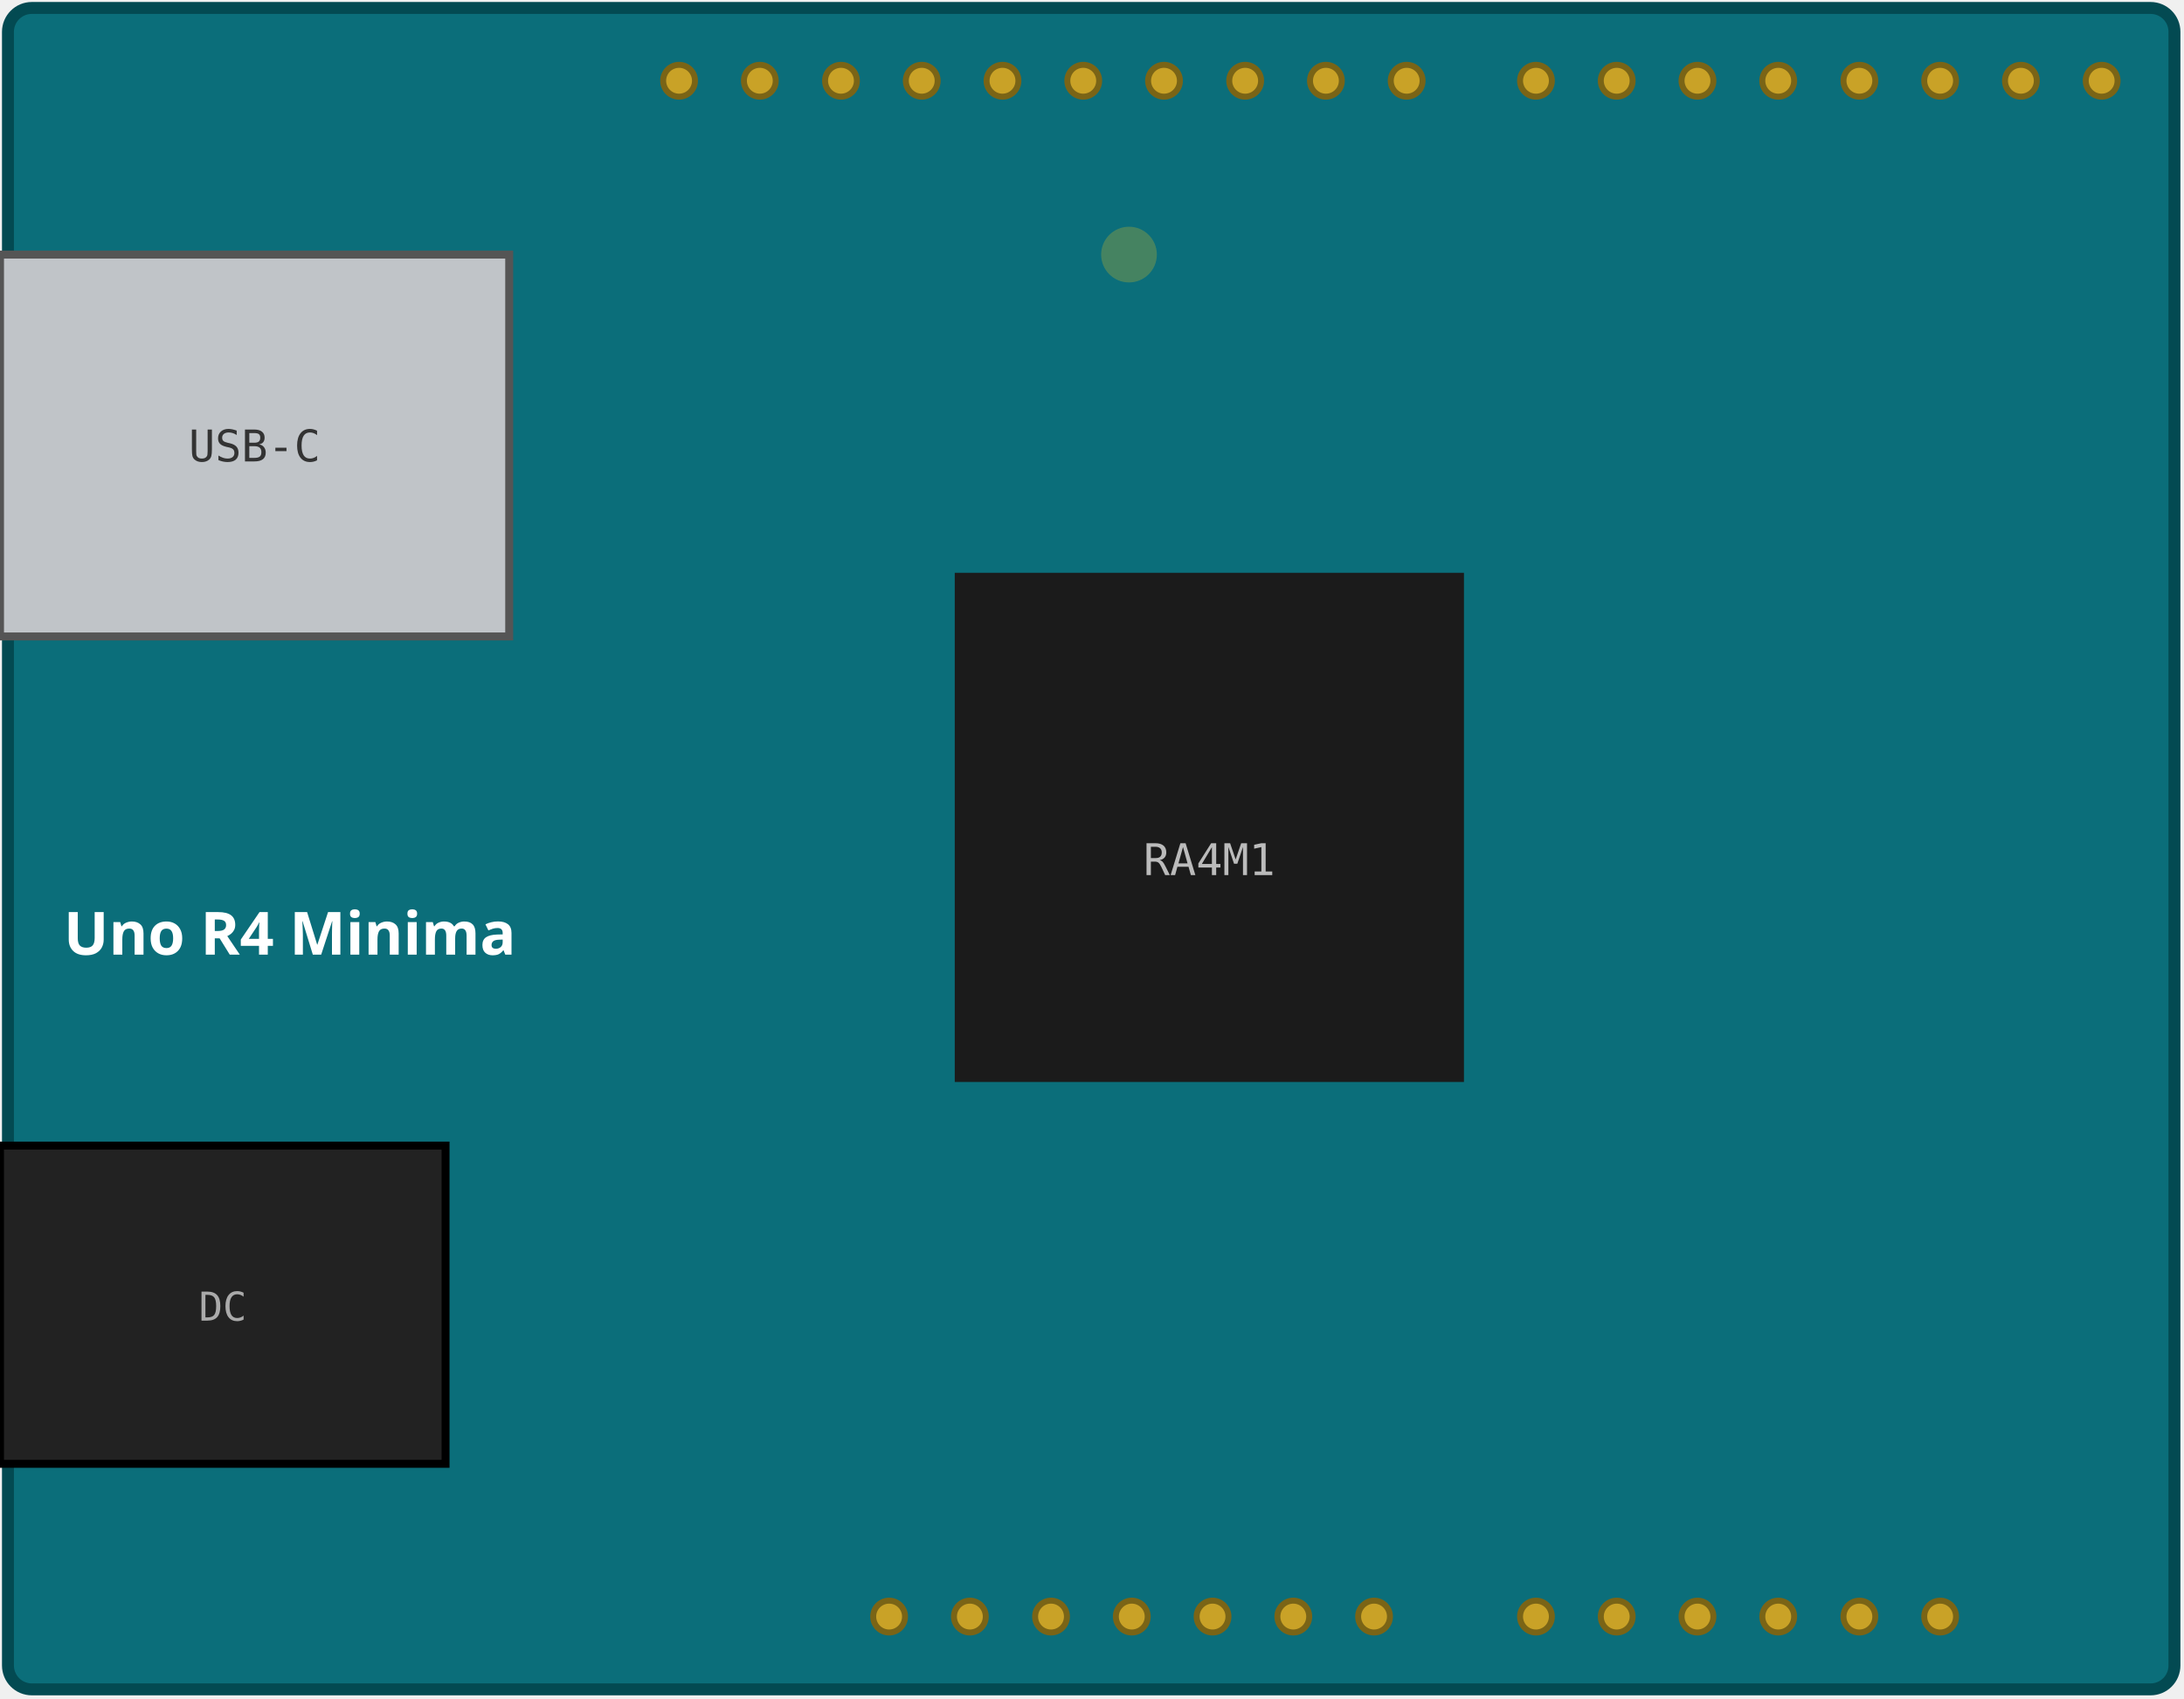
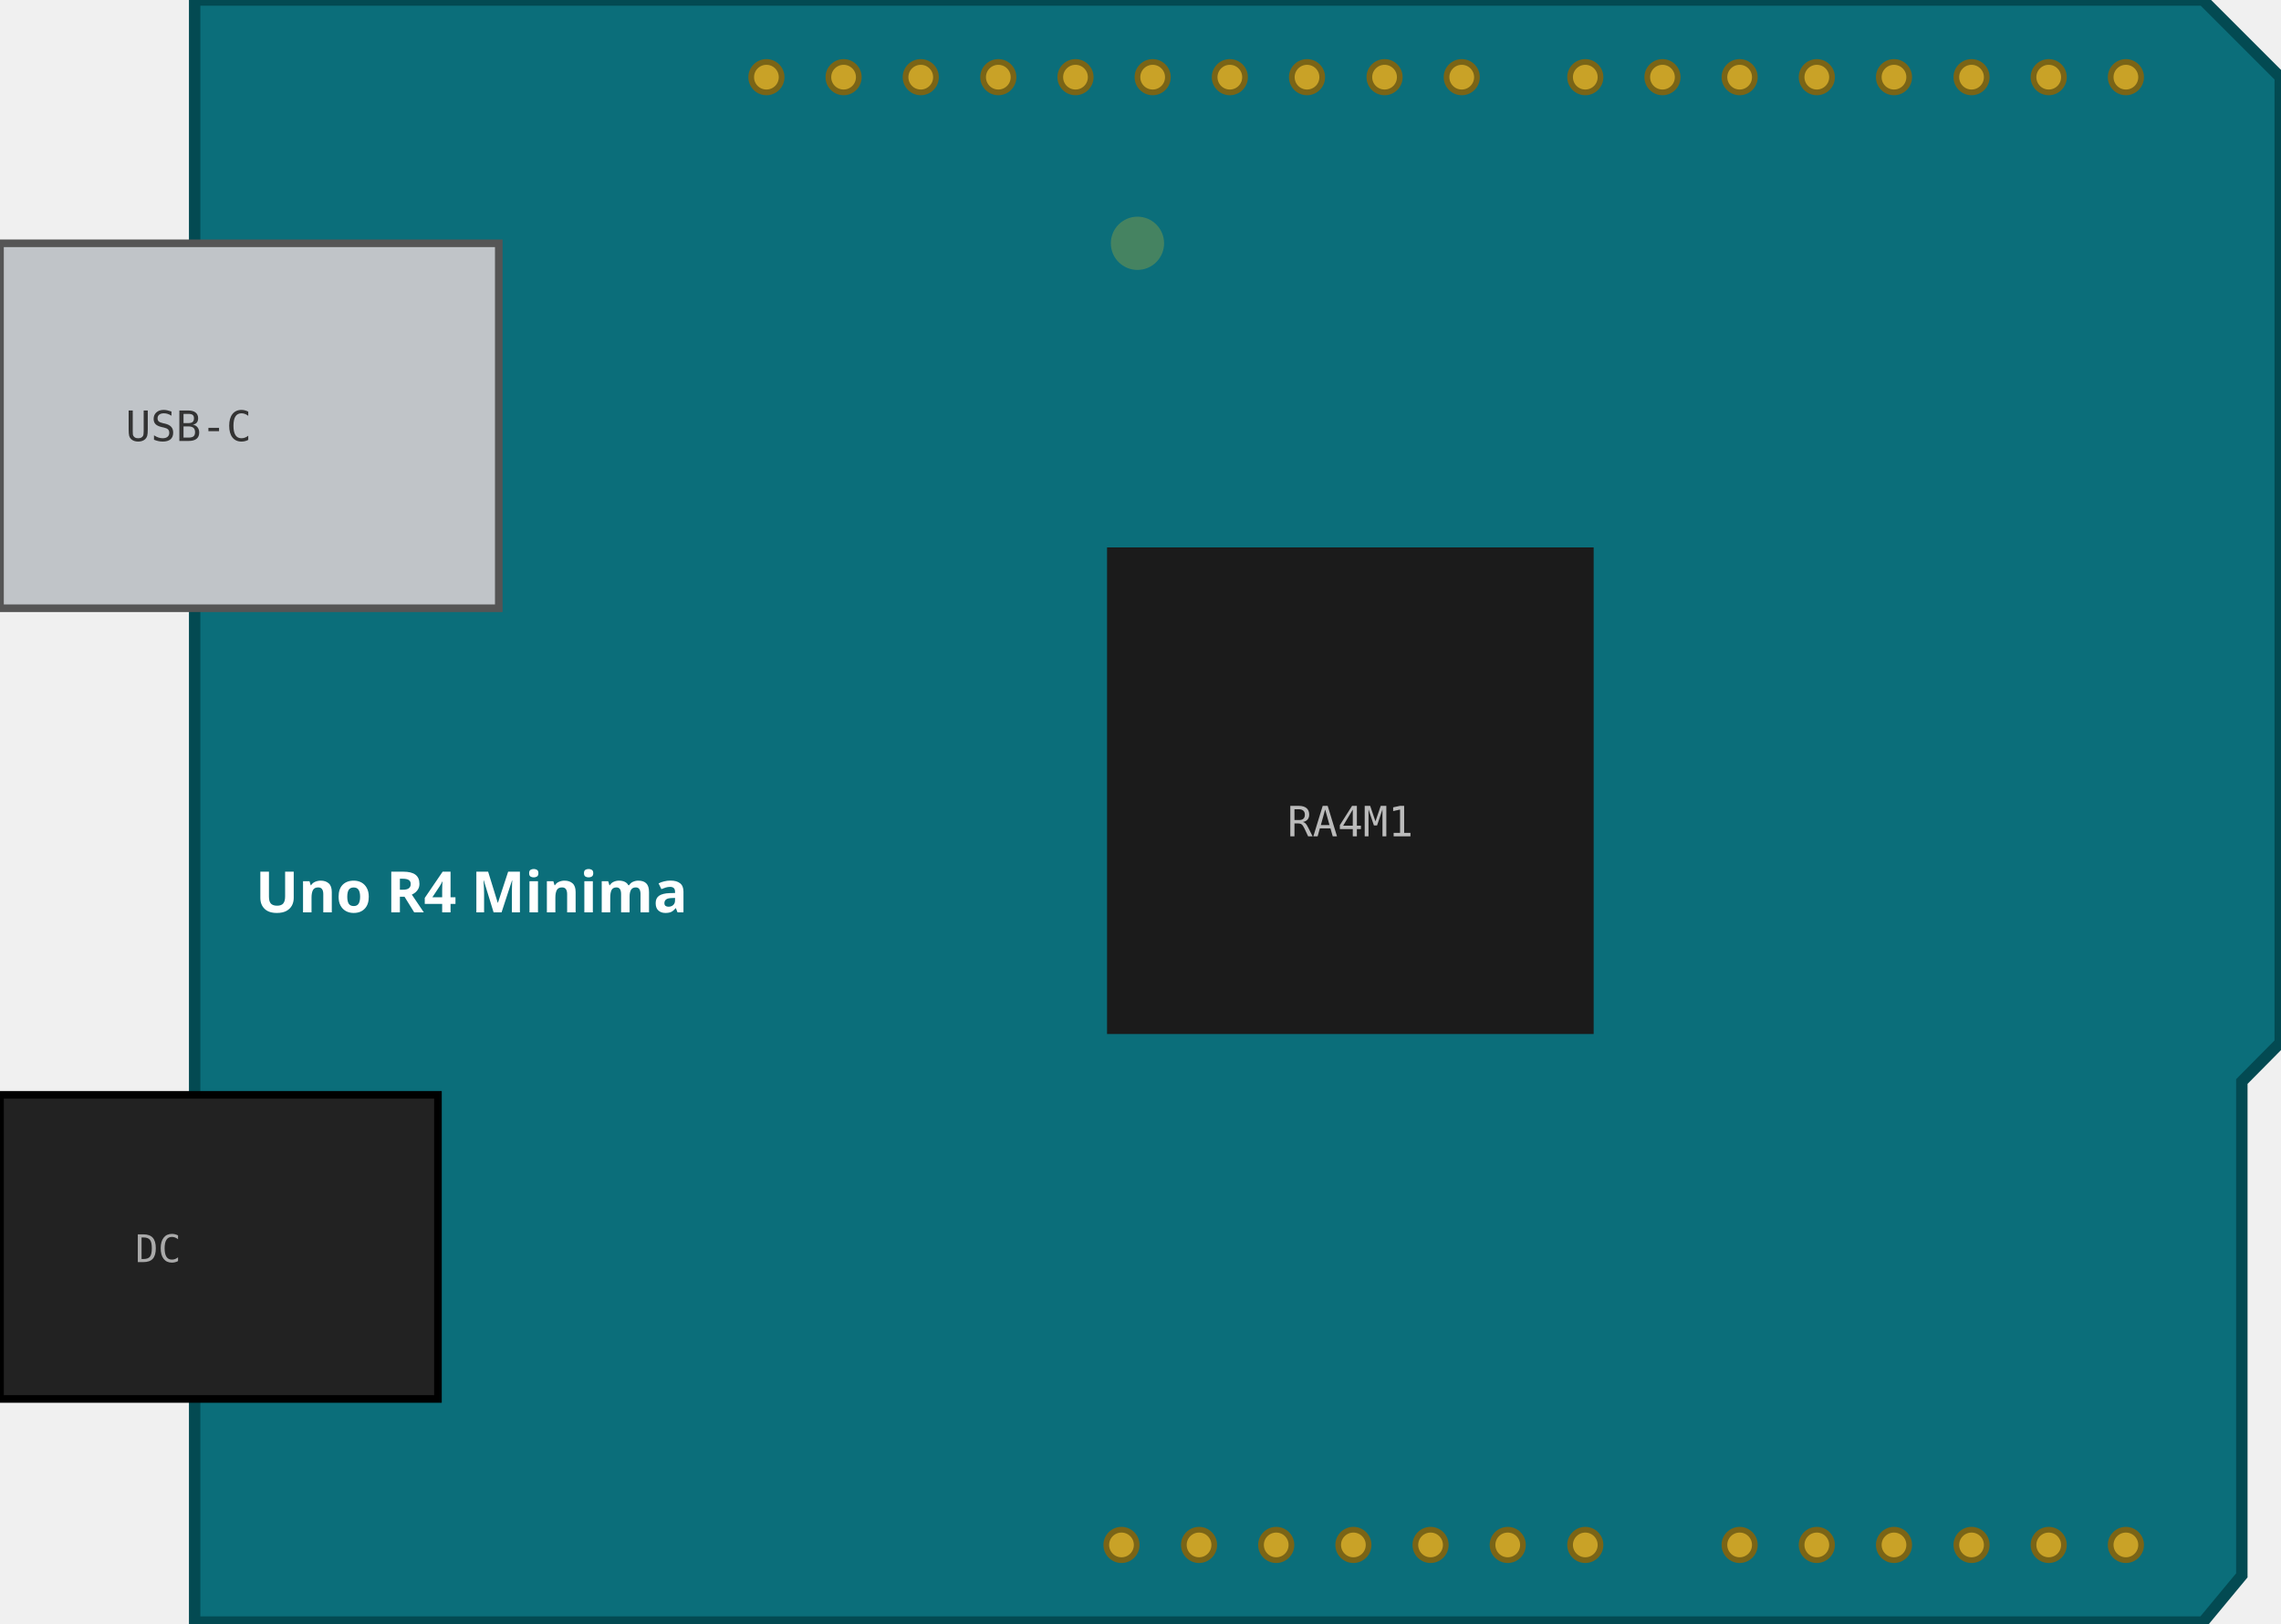
- <svg xmlns="http://www.w3.org/2000/svg" width="549" height="427" viewBox="0 0 549 427">
-   <rect x="2" y="2" width="544.6" height="422.7" rx="6" fill="#0b6e7a" stroke="#034a52" stroke-width="3" />
-   <rect x="0" y="64" width="128" height="96" fill="#c0c4c8" stroke="#555" stroke-width="2" />
-   <text x="64" y="116" text-anchor="middle" font-family="monospace" font-size="11" fill="#333">USB-C</text>
-   <rect x="0" y="288" width="112" height="80" fill="#222" stroke="#000" stroke-width="2" />
-   <text x="56" y="332" text-anchor="middle" font-family="monospace" font-size="10" fill="#aaa">DC</text>
-   <rect x="240" y="144" width="128" height="128" fill="#1b1b1b" />
-   <text x="304" y="220" text-anchor="middle" font-family="monospace" font-size="11" fill="#bbb">RA4M1</text>
-   <text x="16" y="240" font-family="sans-serif" font-size="15" font-weight="bold" fill="#fff">Uno R4 Minima</text>
-   <circle id="led" cx="283.8" cy="64" r="7" fill="#f5c518" opacity="0.25" />
-   <circle cx="170.7" cy="20.3" r="4" fill="#c9a227" stroke="#7a6416" stroke-width="1.5" />
-   <circle cx="191" cy="20.3" r="4" fill="#c9a227" stroke="#7a6416" stroke-width="1.5" />
-   <circle cx="211.4" cy="20.3" r="4" fill="#c9a227" stroke="#7a6416" stroke-width="1.5" />
-   <circle cx="231.7" cy="20.3" r="4" fill="#c9a227" stroke="#7a6416" stroke-width="1.5" />
-   <circle cx="252" cy="20.3" r="4" fill="#c9a227" stroke="#7a6416" stroke-width="1.5" />
-   <circle cx="272.3" cy="20.3" r="4" fill="#c9a227" stroke="#7a6416" stroke-width="1.5" />
-   <circle cx="292.6" cy="20.3" r="4" fill="#c9a227" stroke="#7a6416" stroke-width="1.5" />
-   <circle cx="313" cy="20.3" r="4" fill="#c9a227" stroke="#7a6416" stroke-width="1.5" />
-   <circle cx="333.3" cy="20.3" r="4" fill="#c9a227" stroke="#7a6416" stroke-width="1.5" />
-   <circle cx="353.6" cy="20.3" r="4" fill="#c9a227" stroke="#7a6416" stroke-width="1.5" />
-   <circle cx="386.1" cy="20.3" r="4" fill="#c9a227" stroke="#7a6416" stroke-width="1.5" />
-   <circle cx="406.4" cy="20.3" r="4" fill="#c9a227" stroke="#7a6416" stroke-width="1.5" />
-   <circle cx="426.7" cy="20.3" r="4" fill="#c9a227" stroke="#7a6416" stroke-width="1.5" />
-   <circle cx="447" cy="20.3" r="4" fill="#c9a227" stroke="#7a6416" stroke-width="1.5" />
-   <circle cx="467.4" cy="20.3" r="4" fill="#c9a227" stroke="#7a6416" stroke-width="1.5" />
-   <circle cx="487.7" cy="20.3" r="4" fill="#c9a227" stroke="#7a6416" stroke-width="1.5" />
-   <circle cx="508" cy="20.3" r="4" fill="#c9a227" stroke="#7a6416" stroke-width="1.5" />
-   <circle cx="528.3" cy="20.3" r="4" fill="#c9a227" stroke="#7a6416" stroke-width="1.5" />
-   <circle cx="223.5" cy="406.4" r="4" fill="#c9a227" stroke="#7a6416" stroke-width="1.5" />
-   <circle cx="243.8" cy="406.4" r="4" fill="#c9a227" stroke="#7a6416" stroke-width="1.5" />
-   <circle cx="264.2" cy="406.4" r="4" fill="#c9a227" stroke="#7a6416" stroke-width="1.5" />
-   <circle cx="284.5" cy="406.4" r="4" fill="#c9a227" stroke="#7a6416" stroke-width="1.5" />
-   <circle cx="304.8" cy="406.4" r="4" fill="#c9a227" stroke="#7a6416" stroke-width="1.5" />
-   <circle cx="325.1" cy="406.4" r="4" fill="#c9a227" stroke="#7a6416" stroke-width="1.5" />
-   <circle cx="345.4" cy="406.4" r="4" fill="#c9a227" stroke="#7a6416" stroke-width="1.5" />
-   <circle cx="386.1" cy="406.4" r="4" fill="#c9a227" stroke="#7a6416" stroke-width="1.5" />
-   <circle cx="406.4" cy="406.4" r="4" fill="#c9a227" stroke="#7a6416" stroke-width="1.5" />
-   <circle cx="426.7" cy="406.4" r="4" fill="#c9a227" stroke="#7a6416" stroke-width="1.5" />
-   <circle cx="447" cy="406.4" r="4" fill="#c9a227" stroke="#7a6416" stroke-width="1.5" />
-   <circle cx="467.4" cy="406.4" r="4" fill="#c9a227" stroke="#7a6416" stroke-width="1.5" />
-   <circle cx="487.7" cy="406.4" r="4" fill="#c9a227" stroke="#7a6416" stroke-width="1.5" />
+ <svg xmlns="http://www.w3.org/2000/svg" width="600" height="427" viewBox="0 0 600 427">
+   <polygon points="51.2,0.0 579.5,0.0 599.8,20.3 599.8,274.3 589.7,284.5 589.7,414.4 579.5,426.7 51.2,426.7" fill="#0b6e7a" stroke="#034a52" stroke-width="3" />
+   <rect x="0" y="64" width="131.2" height="96" fill="#c0c4c8" stroke="#555" stroke-width="2" />
+   <text x="49.6" y="116" text-anchor="middle" font-family="monospace" font-size="11" fill="#333">USB-C</text>
+   <rect x="0" y="288" width="115.2" height="80" fill="#222" stroke="#000" stroke-width="2" />
+   <text x="41.6" y="332" text-anchor="middle" font-family="monospace" font-size="10" fill="#aaa">DC</text>
+   <rect x="291.2" y="144" width="128" height="128" fill="#1b1b1b" />
+   <text x="355.2" y="220" text-anchor="middle" font-family="monospace" font-size="11" fill="#bbb">RA4M1</text>
+   <text x="67.2" y="240" font-family="sans-serif" font-size="15" font-weight="bold" fill="#fff">Uno R4 Minima</text>
+   <circle id="led" cx="299.2" cy="64" r="7" fill="#f5c518" opacity="0.25" />
+   <circle cx="201.6" cy="20.3" r="4" fill="#c9a227" stroke="#7a6416" stroke-width="1.5" />
+   <circle cx="221.9" cy="20.3" r="4" fill="#c9a227" stroke="#7a6416" stroke-width="1.5" />
+   <circle cx="242.2" cy="20.3" r="4" fill="#c9a227" stroke="#7a6416" stroke-width="1.5" />
+   <circle cx="262.6" cy="20.3" r="4" fill="#c9a227" stroke="#7a6416" stroke-width="1.5" />
+   <circle cx="282.9" cy="20.3" r="4" fill="#c9a227" stroke="#7a6416" stroke-width="1.5" />
+   <circle cx="303.2" cy="20.3" r="4" fill="#c9a227" stroke="#7a6416" stroke-width="1.5" />
+   <circle cx="323.5" cy="20.3" r="4" fill="#c9a227" stroke="#7a6416" stroke-width="1.5" />
+   <circle cx="343.8" cy="20.3" r="4" fill="#c9a227" stroke="#7a6416" stroke-width="1.5" />
+   <circle cx="364.2" cy="20.3" r="4" fill="#c9a227" stroke="#7a6416" stroke-width="1.5" />
+   <circle cx="384.5" cy="20.3" r="4" fill="#c9a227" stroke="#7a6416" stroke-width="1.5" />
+   <circle cx="417" cy="20.3" r="4" fill="#c9a227" stroke="#7a6416" stroke-width="1.5" />
+   <circle cx="437.3" cy="20.3" r="4" fill="#c9a227" stroke="#7a6416" stroke-width="1.5" />
+   <circle cx="457.6" cy="20.3" r="4" fill="#c9a227" stroke="#7a6416" stroke-width="1.5" />
+   <circle cx="477.9" cy="20.3" r="4" fill="#c9a227" stroke="#7a6416" stroke-width="1.5" />
+   <circle cx="498.2" cy="20.3" r="4" fill="#c9a227" stroke="#7a6416" stroke-width="1.5" />
+   <circle cx="518.6" cy="20.3" r="4" fill="#c9a227" stroke="#7a6416" stroke-width="1.5" />
+   <circle cx="538.9" cy="20.3" r="4" fill="#c9a227" stroke="#7a6416" stroke-width="1.5" />
+   <circle cx="559.2" cy="20.3" r="4" fill="#c9a227" stroke="#7a6416" stroke-width="1.5" />
+   <circle cx="295" cy="406.4" r="4" fill="#c9a227" stroke="#7a6416" stroke-width="1.5" />
+   <circle cx="315.4" cy="406.4" r="4" fill="#c9a227" stroke="#7a6416" stroke-width="1.5" />
+   <circle cx="335.7" cy="406.4" r="4" fill="#c9a227" stroke="#7a6416" stroke-width="1.5" />
+   <circle cx="356" cy="406.4" r="4" fill="#c9a227" stroke="#7a6416" stroke-width="1.5" />
+   <circle cx="376.3" cy="406.4" r="4" fill="#c9a227" stroke="#7a6416" stroke-width="1.5" />
+   <circle cx="396.6" cy="406.4" r="4" fill="#c9a227" stroke="#7a6416" stroke-width="1.5" />
+   <circle cx="417" cy="406.4" r="4" fill="#c9a227" stroke="#7a6416" stroke-width="1.5" />
+   <circle cx="457.6" cy="406.4" r="4" fill="#c9a227" stroke="#7a6416" stroke-width="1.5" />
+   <circle cx="477.9" cy="406.4" r="4" fill="#c9a227" stroke="#7a6416" stroke-width="1.5" />
+   <circle cx="498.2" cy="406.4" r="4" fill="#c9a227" stroke="#7a6416" stroke-width="1.5" />
+   <circle cx="518.6" cy="406.4" r="4" fill="#c9a227" stroke="#7a6416" stroke-width="1.5" />
+   <circle cx="538.9" cy="406.4" r="4" fill="#c9a227" stroke="#7a6416" stroke-width="1.5" />
+   <circle cx="559.2" cy="406.4" r="4" fill="#c9a227" stroke="#7a6416" stroke-width="1.5" />
</svg>
